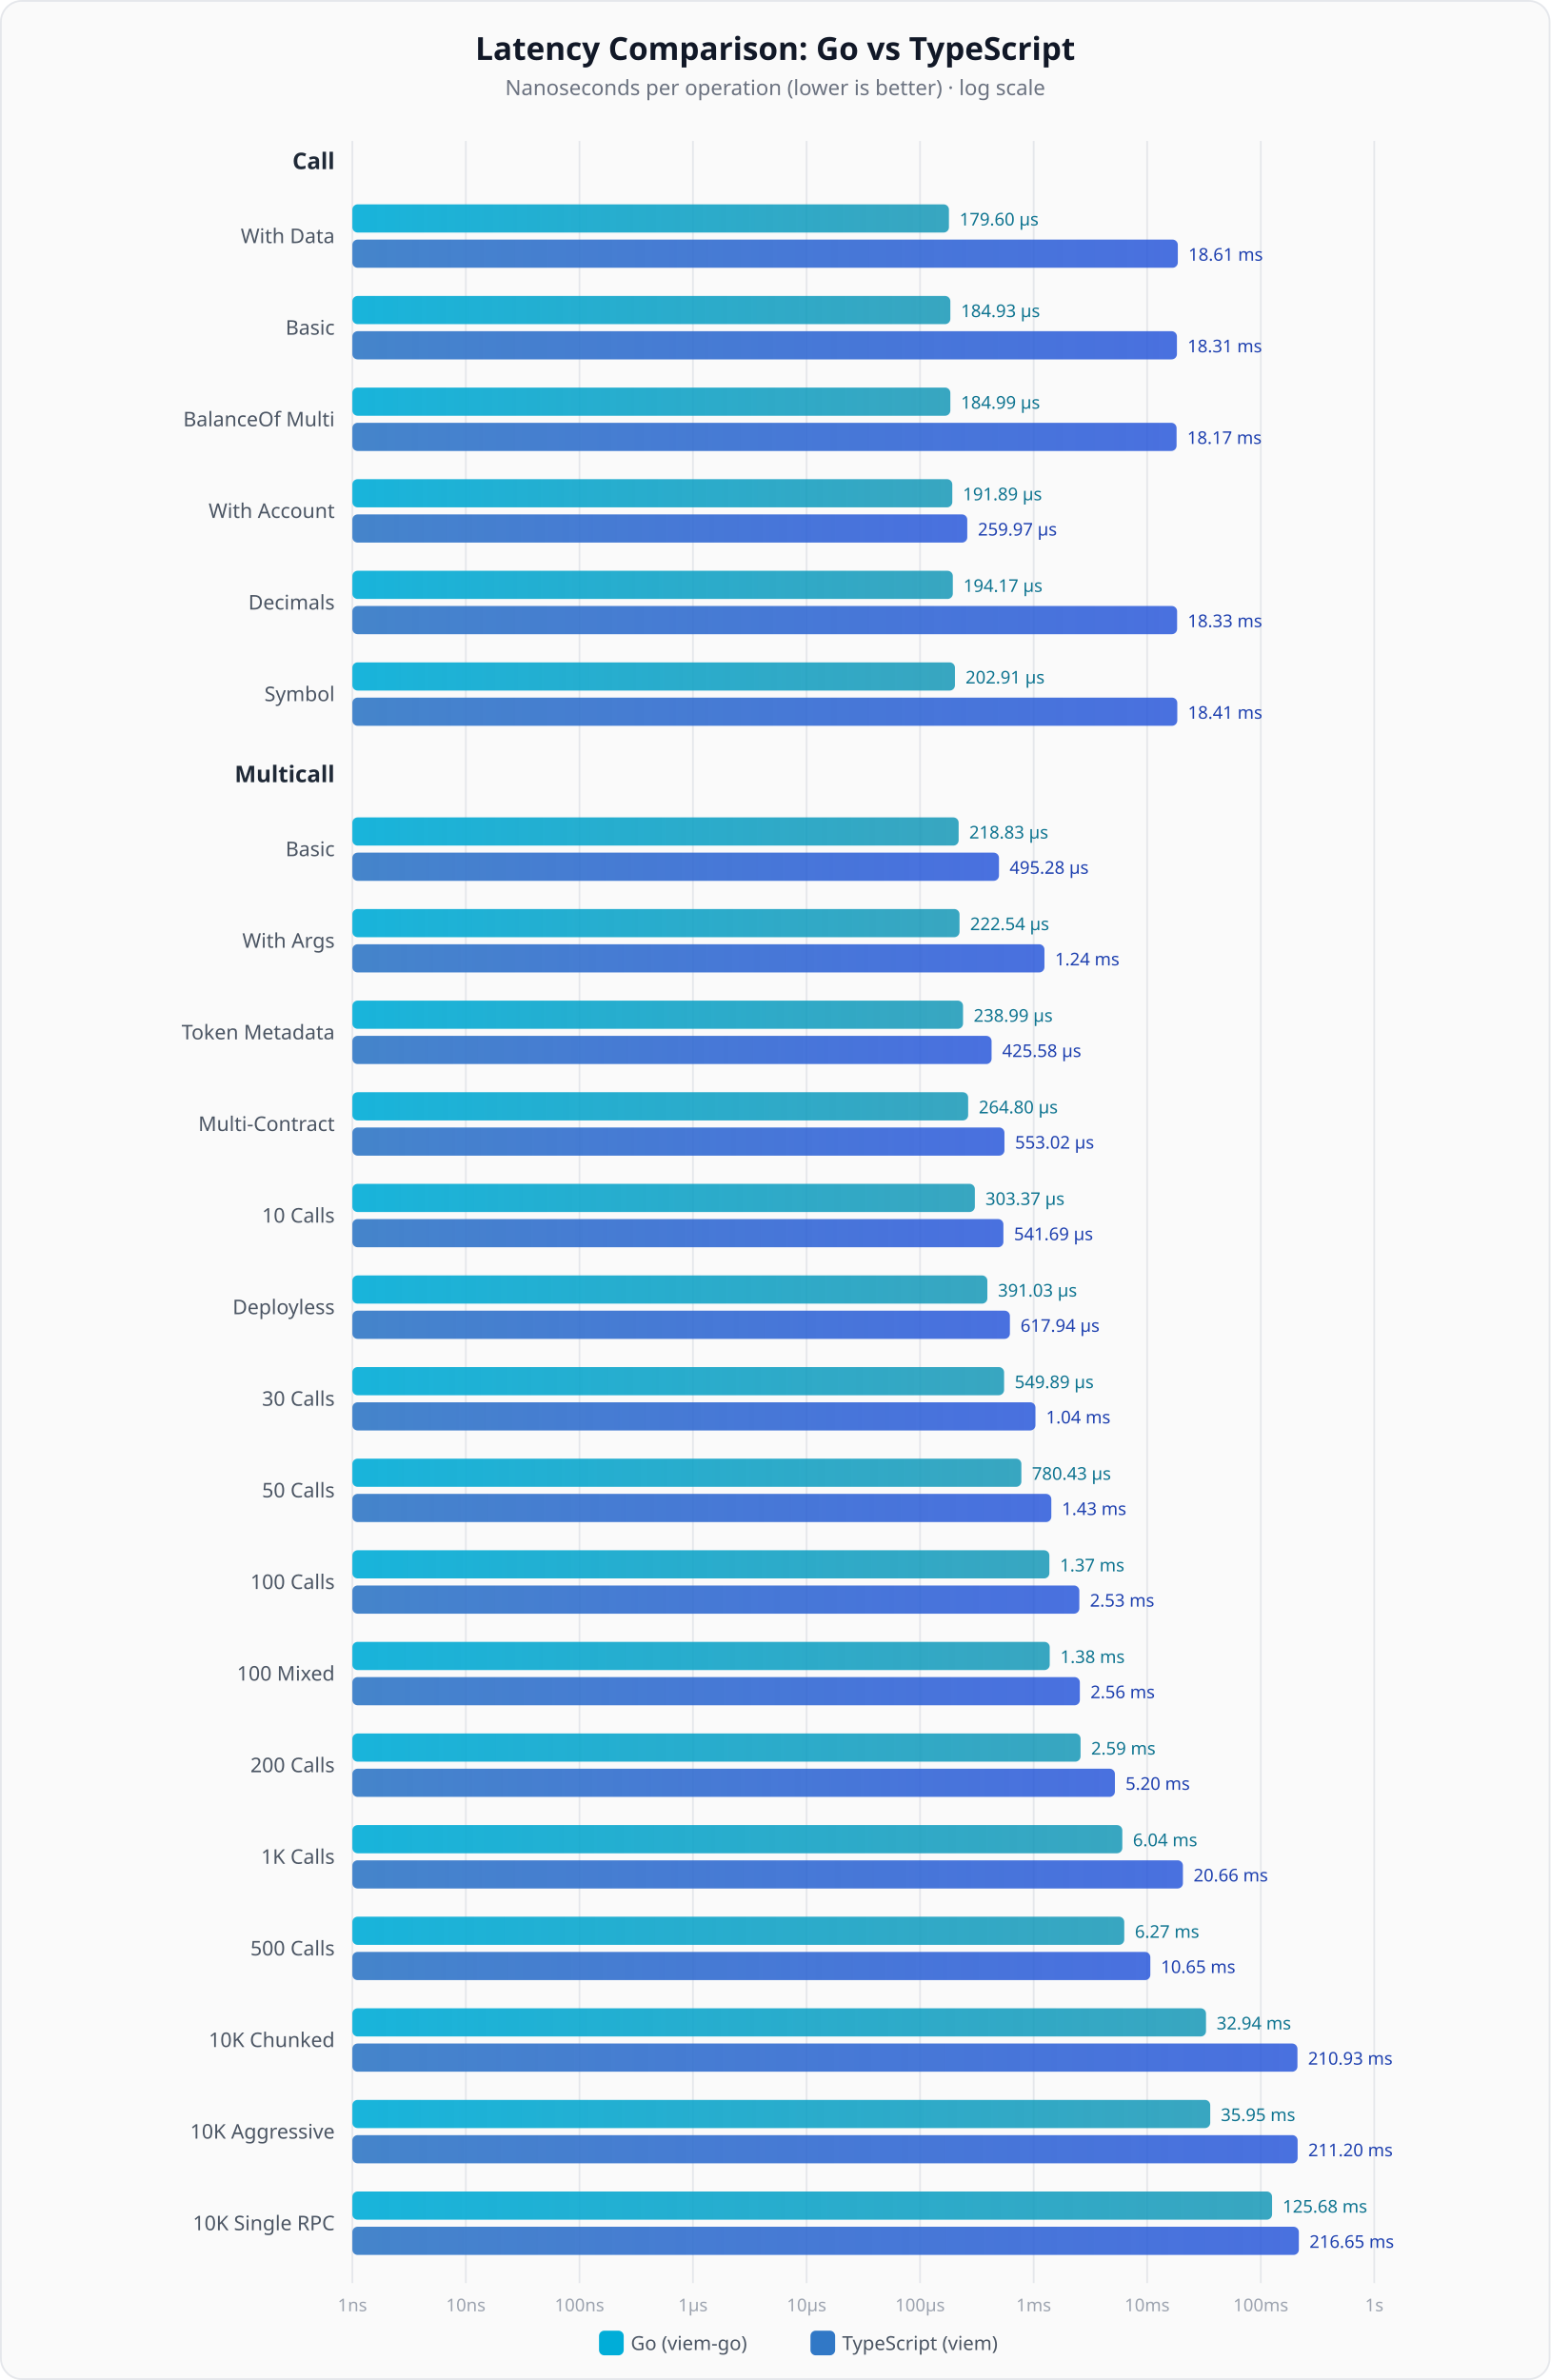
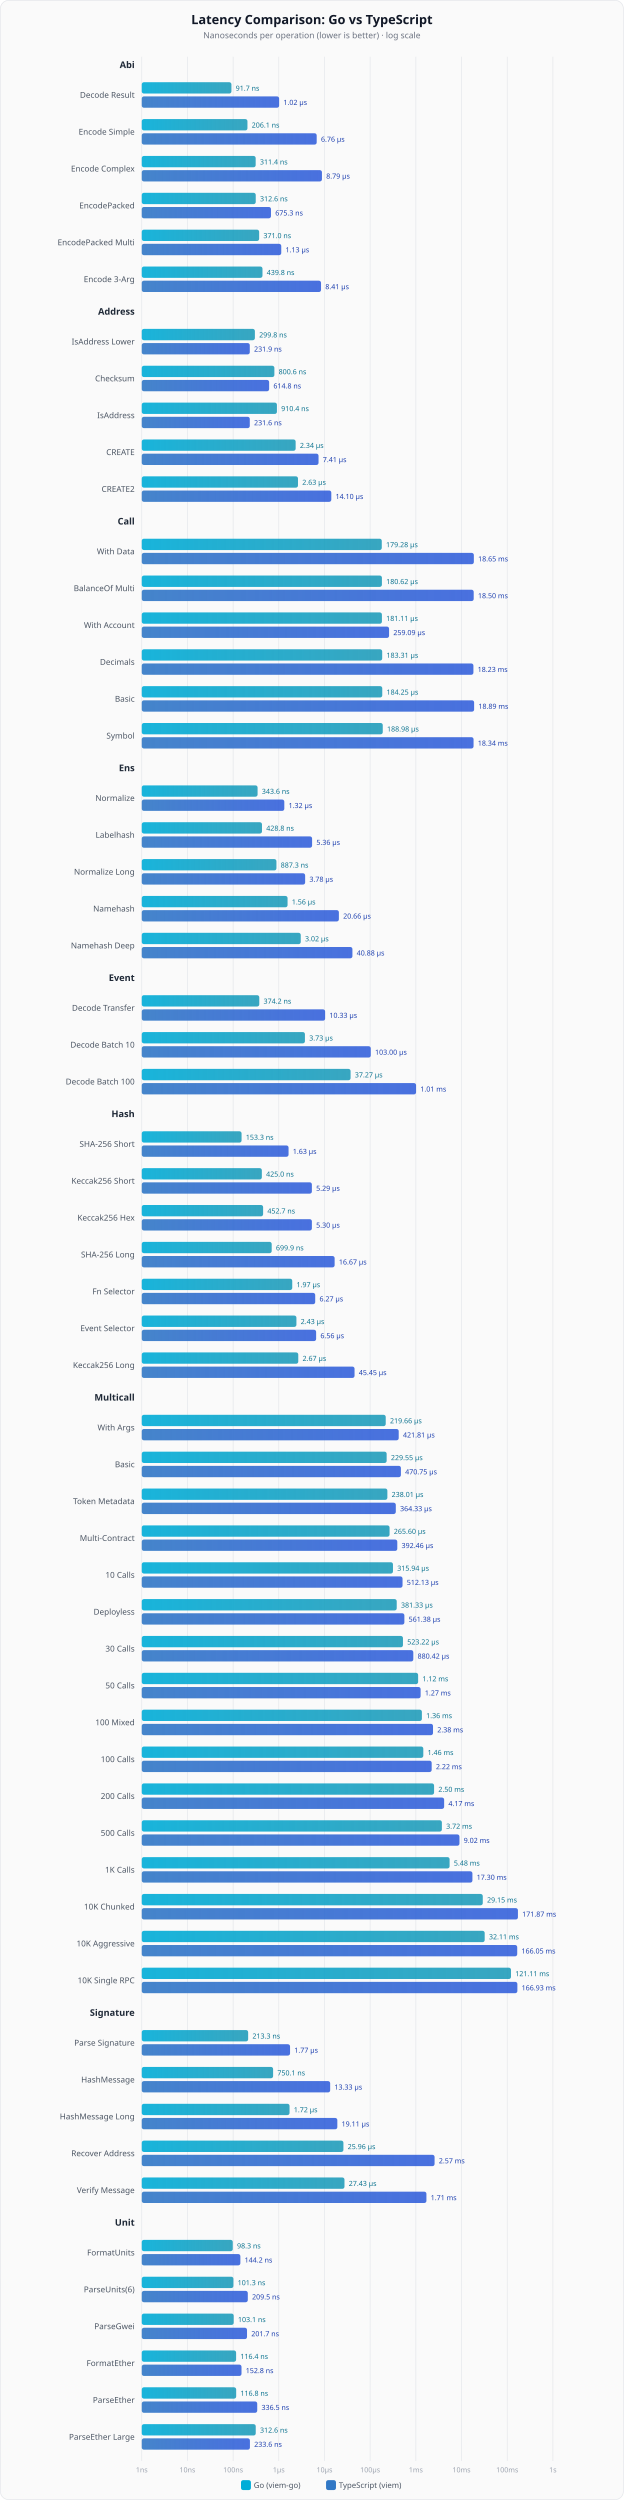
- <svg xmlns="http://www.w3.org/2000/svg" width="880" height="1351" viewBox="0 0 880 1351">
+ <svg xmlns="http://www.w3.org/2000/svg" width="880" height="3527" viewBox="0 0 880 3527">
  <defs>
    <linearGradient id="goGrad2" x1="0" y1="0" x2="1" y2="0">
      <stop offset="0%" stop-color="#00ADD8" stop-opacity="0.9" />
      <stop offset="100%" stop-color="#0891B2" stop-opacity="0.8" />
    </linearGradient>
    <linearGradient id="tsGrad2" x1="0" y1="0" x2="1" y2="0">
      <stop offset="0%" stop-color="#3178C6" stop-opacity="0.9" />
      <stop offset="100%" stop-color="#1D4ED8" stop-opacity="0.8" />
    </linearGradient>
  </defs>
-   <rect width="880" height="1351" fill="#FAFAFA" rx="12" />
-   <rect x=".5" y=".5" width="879" height="1350" fill="none" stroke="#E5E7EB" rx="12" />
+   <rect width="880" height="3527" fill="#FAFAFA" rx="12" />
+   <rect x=".5" y=".5" width="879" height="3526" fill="none" stroke="#E5E7EB" rx="12" />
  <text x="440" y="34" text-anchor="middle" font-family="system-ui,sans-serif" font-size="18" font-weight="700" fill="#111827">Latency Comparison: Go vs TypeScript</text>
  <text x="440" y="54" text-anchor="middle" font-family="system-ui,sans-serif" font-size="12" fill="#6B7280">Nanoseconds per operation (lower is better) · log scale</text>
  <g transform="translate(200,80)">
-     <line x1="0.0" y1="0" x2="0.0" y2="1216" stroke="#E5E7EB" />
-     <text x="0.0" y="1232" text-anchor="middle" font-family="system-ui,sans-serif" font-size="10" fill="#9CA3AF">1ns</text>
-     <line x1="64.4" y1="0" x2="64.4" y2="1216" stroke="#E5E7EB" />
-     <text x="64.4" y="1232" text-anchor="middle" font-family="system-ui,sans-serif" font-size="10" fill="#9CA3AF">10ns</text>
-     <line x1="128.9" y1="0" x2="128.9" y2="1216" stroke="#E5E7EB" />
-     <text x="128.9" y="1232" text-anchor="middle" font-family="system-ui,sans-serif" font-size="10" fill="#9CA3AF">100ns</text>
-     <line x1="193.3" y1="0" x2="193.3" y2="1216" stroke="#E5E7EB" />
-     <text x="193.3" y="1232" text-anchor="middle" font-family="system-ui,sans-serif" font-size="10" fill="#9CA3AF">1µs</text>
-     <line x1="257.8" y1="0" x2="257.8" y2="1216" stroke="#E5E7EB" />
-     <text x="257.8" y="1232" text-anchor="middle" font-family="system-ui,sans-serif" font-size="10" fill="#9CA3AF">10µs</text>
-     <line x1="322.2" y1="0" x2="322.2" y2="1216" stroke="#E5E7EB" />
-     <text x="322.2" y="1232" text-anchor="middle" font-family="system-ui,sans-serif" font-size="10" fill="#9CA3AF">100µs</text>
-     <line x1="386.7" y1="0" x2="386.7" y2="1216" stroke="#E5E7EB" />
-     <text x="386.7" y="1232" text-anchor="middle" font-family="system-ui,sans-serif" font-size="10" fill="#9CA3AF">1ms</text>
-     <line x1="451.1" y1="0" x2="451.1" y2="1216" stroke="#E5E7EB" />
-     <text x="451.1" y="1232" text-anchor="middle" font-family="system-ui,sans-serif" font-size="10" fill="#9CA3AF">10ms</text>
-     <line x1="515.6" y1="0" x2="515.6" y2="1216" stroke="#E5E7EB" />
-     <text x="515.6" y="1232" text-anchor="middle" font-family="system-ui,sans-serif" font-size="10" fill="#9CA3AF">100ms</text>
-     <line x1="580.0" y1="0" x2="580.0" y2="1216" stroke="#E5E7EB" />
-     <text x="580.0" y="1232" text-anchor="middle" font-family="system-ui,sans-serif" font-size="10" fill="#9CA3AF">1s</text>
-     <text x="-10" y="16" text-anchor="end" font-family="system-ui,sans-serif" font-size="13" font-weight="700" fill="#1F2937">Call</text>
-     <text x="-10" y="58" text-anchor="end" font-family="system-ui,sans-serif" font-size="11.5" fill="#4B5563">With Data</text>
-     <rect x="0" y="36" width="338.6" height="16" fill="url(#goGrad2)" rx="3" />
-     <text x="344.6" y="48" font-family="system-ui,sans-serif" font-size="10" fill="#0E7490">179.60 µs</text>
-     <rect x="0" y="56" width="468.5" height="16" fill="url(#tsGrad2)" rx="3" />
-     <text x="474.5" y="68" font-family="system-ui,sans-serif" font-size="10" fill="#1E40AF">18.61 ms</text>
-     <text x="-10" y="110" text-anchor="end" font-family="system-ui,sans-serif" font-size="11.5" fill="#4B5563">Basic</text>
-     <rect x="0" y="88" width="339.4" height="16" fill="url(#goGrad2)" rx="3" />
-     <text x="345.4" y="100" font-family="system-ui,sans-serif" font-size="10" fill="#0E7490">184.93 µs</text>
-     <rect x="0" y="108" width="468.0" height="16" fill="url(#tsGrad2)" rx="3" />
-     <text x="474.0" y="120" font-family="system-ui,sans-serif" font-size="10" fill="#1E40AF">18.31 ms</text>
-     <text x="-10" y="162" text-anchor="end" font-family="system-ui,sans-serif" font-size="11.5" fill="#4B5563">BalanceOf Multi</text>
-     <rect x="0" y="140" width="339.4" height="16" fill="url(#goGrad2)" rx="3" />
-     <text x="345.4" y="152" font-family="system-ui,sans-serif" font-size="10" fill="#0E7490">184.99 µs</text>
-     <rect x="0" y="160" width="467.8" height="16" fill="url(#tsGrad2)" rx="3" />
-     <text x="473.8" y="172" font-family="system-ui,sans-serif" font-size="10" fill="#1E40AF">18.17 ms</text>
-     <text x="-10" y="214" text-anchor="end" font-family="system-ui,sans-serif" font-size="11.5" fill="#4B5563">With Account</text>
-     <rect x="0" y="192" width="340.5" height="16" fill="url(#goGrad2)" rx="3" />
-     <text x="346.5" y="204" font-family="system-ui,sans-serif" font-size="10" fill="#0E7490">191.89 µs</text>
-     <rect x="0" y="212" width="349.0" height="16" fill="url(#tsGrad2)" rx="3" />
-     <text x="355.0" y="224" font-family="system-ui,sans-serif" font-size="10" fill="#1E40AF">259.97 µs</text>
-     <text x="-10" y="266" text-anchor="end" font-family="system-ui,sans-serif" font-size="11.5" fill="#4B5563">Decimals</text>
-     <rect x="0" y="244" width="340.8" height="16" fill="url(#goGrad2)" rx="3" />
-     <text x="346.8" y="256" font-family="system-ui,sans-serif" font-size="10" fill="#0E7490">194.17 µs</text>
-     <rect x="0" y="264" width="468.1" height="16" fill="url(#tsGrad2)" rx="3" />
-     <text x="474.1" y="276" font-family="system-ui,sans-serif" font-size="10" fill="#1E40AF">18.33 ms</text>
-     <text x="-10" y="318" text-anchor="end" font-family="system-ui,sans-serif" font-size="11.5" fill="#4B5563">Symbol</text>
-     <rect x="0" y="296" width="342.0" height="16" fill="url(#goGrad2)" rx="3" />
-     <text x="348.0" y="308" font-family="system-ui,sans-serif" font-size="10" fill="#0E7490">202.91 µs</text>
-     <rect x="0" y="316" width="468.2" height="16" fill="url(#tsGrad2)" rx="3" />
-     <text x="474.2" y="328" font-family="system-ui,sans-serif" font-size="10" fill="#1E40AF">18.41 ms</text>
-     <text x="-10" y="364" text-anchor="end" font-family="system-ui,sans-serif" font-size="13" font-weight="700" fill="#1F2937">Multicall</text>
-     <text x="-10" y="406" text-anchor="end" font-family="system-ui,sans-serif" font-size="11.5" fill="#4B5563">Basic</text>
-     <rect x="0" y="384" width="344.1" height="16" fill="url(#goGrad2)" rx="3" />
-     <text x="350.1" y="396" font-family="system-ui,sans-serif" font-size="10" fill="#0E7490">218.83 µs</text>
-     <rect x="0" y="404" width="367.0" height="16" fill="url(#tsGrad2)" rx="3" />
-     <text x="373.0" y="416" font-family="system-ui,sans-serif" font-size="10" fill="#1E40AF">495.28 µs</text>
-     <text x="-10" y="458" text-anchor="end" font-family="system-ui,sans-serif" font-size="11.5" fill="#4B5563">With Args</text>
-     <rect x="0" y="436" width="344.6" height="16" fill="url(#goGrad2)" rx="3" />
-     <text x="350.6" y="448" font-family="system-ui,sans-serif" font-size="10" fill="#0E7490">222.54 µs</text>
-     <rect x="0" y="456" width="392.8" height="16" fill="url(#tsGrad2)" rx="3" />
-     <text x="398.8" y="468" font-family="system-ui,sans-serif" font-size="10" fill="#1E40AF">1.24 ms</text>
-     <text x="-10" y="510" text-anchor="end" font-family="system-ui,sans-serif" font-size="11.5" fill="#4B5563">Token Metadata</text>
-     <rect x="0" y="488" width="346.6" height="16" fill="url(#goGrad2)" rx="3" />
-     <text x="352.6" y="500" font-family="system-ui,sans-serif" font-size="10" fill="#0E7490">238.99 µs</text>
-     <rect x="0" y="508" width="362.8" height="16" fill="url(#tsGrad2)" rx="3" />
-     <text x="368.8" y="520" font-family="system-ui,sans-serif" font-size="10" fill="#1E40AF">425.58 µs</text>
-     <text x="-10" y="562" text-anchor="end" font-family="system-ui,sans-serif" font-size="11.5" fill="#4B5563">Multi-Contract</text>
-     <rect x="0" y="540" width="349.5" height="16" fill="url(#goGrad2)" rx="3" />
-     <text x="355.5" y="552" font-family="system-ui,sans-serif" font-size="10" fill="#0E7490">264.80 µs</text>
-     <rect x="0" y="560" width="370.1" height="16" fill="url(#tsGrad2)" rx="3" />
-     <text x="376.1" y="572" font-family="system-ui,sans-serif" font-size="10" fill="#1E40AF">553.02 µs</text>
-     <text x="-10" y="614" text-anchor="end" font-family="system-ui,sans-serif" font-size="11.5" fill="#4B5563">10 Calls</text>
-     <rect x="0" y="592" width="353.3" height="16" fill="url(#goGrad2)" rx="3" />
-     <text x="359.3" y="604" font-family="system-ui,sans-serif" font-size="10" fill="#0E7490">303.37 µs</text>
-     <rect x="0" y="612" width="369.5" height="16" fill="url(#tsGrad2)" rx="3" />
-     <text x="375.5" y="624" font-family="system-ui,sans-serif" font-size="10" fill="#1E40AF">541.69 µs</text>
-     <text x="-10" y="666" text-anchor="end" font-family="system-ui,sans-serif" font-size="11.5" fill="#4B5563">Deployless</text>
-     <rect x="0" y="644" width="360.4" height="16" fill="url(#goGrad2)" rx="3" />
-     <text x="366.4" y="656" font-family="system-ui,sans-serif" font-size="10" fill="#0E7490">391.03 µs</text>
-     <rect x="0" y="664" width="373.2" height="16" fill="url(#tsGrad2)" rx="3" />
-     <text x="379.2" y="676" font-family="system-ui,sans-serif" font-size="10" fill="#1E40AF">617.94 µs</text>
-     <text x="-10" y="718" text-anchor="end" font-family="system-ui,sans-serif" font-size="11.5" fill="#4B5563">30 Calls</text>
-     <rect x="0" y="696" width="369.9" height="16" fill="url(#goGrad2)" rx="3" />
-     <text x="375.9" y="708" font-family="system-ui,sans-serif" font-size="10" fill="#0E7490">549.89 µs</text>
-     <rect x="0" y="716" width="387.7" height="16" fill="url(#tsGrad2)" rx="3" />
-     <text x="393.7" y="728" font-family="system-ui,sans-serif" font-size="10" fill="#1E40AF">1.04 ms</text>
-     <text x="-10" y="770" text-anchor="end" font-family="system-ui,sans-serif" font-size="11.5" fill="#4B5563">50 Calls</text>
-     <rect x="0" y="748" width="379.7" height="16" fill="url(#goGrad2)" rx="3" />
-     <text x="385.7" y="760" font-family="system-ui,sans-serif" font-size="10" fill="#0E7490">780.43 µs</text>
-     <rect x="0" y="768" width="396.7" height="16" fill="url(#tsGrad2)" rx="3" />
-     <text x="402.7" y="780" font-family="system-ui,sans-serif" font-size="10" fill="#1E40AF">1.43 ms</text>
-     <text x="-10" y="822" text-anchor="end" font-family="system-ui,sans-serif" font-size="11.5" fill="#4B5563">100 Calls</text>
-     <rect x="0" y="800" width="395.6" height="16" fill="url(#goGrad2)" rx="3" />
-     <text x="401.6" y="812" font-family="system-ui,sans-serif" font-size="10" fill="#0E7490">1.37 ms</text>
-     <rect x="0" y="820" width="412.6" height="16" fill="url(#tsGrad2)" rx="3" />
-     <text x="418.6" y="832" font-family="system-ui,sans-serif" font-size="10" fill="#1E40AF">2.53 ms</text>
-     <text x="-10" y="874" text-anchor="end" font-family="system-ui,sans-serif" font-size="11.5" fill="#4B5563">100 Mixed</text>
-     <rect x="0" y="852" width="395.8" height="16" fill="url(#goGrad2)" rx="3" />
-     <text x="401.8" y="864" font-family="system-ui,sans-serif" font-size="10" fill="#0E7490">1.38 ms</text>
-     <rect x="0" y="872" width="412.9" height="16" fill="url(#tsGrad2)" rx="3" />
-     <text x="418.9" y="884" font-family="system-ui,sans-serif" font-size="10" fill="#1E40AF">2.56 ms</text>
-     <text x="-10" y="926" text-anchor="end" font-family="system-ui,sans-serif" font-size="11.5" fill="#4B5563">200 Calls</text>
-     <rect x="0" y="904" width="413.3" height="16" fill="url(#goGrad2)" rx="3" />
-     <text x="419.3" y="916" font-family="system-ui,sans-serif" font-size="10" fill="#0E7490">2.59 ms</text>
-     <rect x="0" y="924" width="432.8" height="16" fill="url(#tsGrad2)" rx="3" />
-     <text x="438.8" y="936" font-family="system-ui,sans-serif" font-size="10" fill="#1E40AF">5.20 ms</text>
-     <text x="-10" y="978" text-anchor="end" font-family="system-ui,sans-serif" font-size="11.5" fill="#4B5563">1K Calls</text>
-     <rect x="0" y="956" width="437.0" height="16" fill="url(#goGrad2)" rx="3" />
-     <text x="443.0" y="968" font-family="system-ui,sans-serif" font-size="10" fill="#0E7490">6.04 ms</text>
-     <rect x="0" y="976" width="471.4" height="16" fill="url(#tsGrad2)" rx="3" />
-     <text x="477.4" y="988" font-family="system-ui,sans-serif" font-size="10" fill="#1E40AF">20.66 ms</text>
-     <text x="-10" y="1030" text-anchor="end" font-family="system-ui,sans-serif" font-size="11.5" fill="#4B5563">500 Calls</text>
-     <rect x="0" y="1008" width="438.1" height="16" fill="url(#goGrad2)" rx="3" />
-     <text x="444.1" y="1020" font-family="system-ui,sans-serif" font-size="10" fill="#0E7490">6.27 ms</text>
-     <rect x="0" y="1028" width="452.9" height="16" fill="url(#tsGrad2)" rx="3" />
-     <text x="458.9" y="1040" font-family="system-ui,sans-serif" font-size="10" fill="#1E40AF">10.65 ms</text>
-     <text x="-10" y="1082" text-anchor="end" font-family="system-ui,sans-serif" font-size="11.5" fill="#4B5563">10K Chunked</text>
-     <rect x="0" y="1060" width="484.5" height="16" fill="url(#goGrad2)" rx="3" />
-     <text x="490.5" y="1072" font-family="system-ui,sans-serif" font-size="10" fill="#0E7490">32.94 ms</text>
-     <rect x="0" y="1080" width="536.4" height="16" fill="url(#tsGrad2)" rx="3" />
-     <text x="542.4" y="1092" font-family="system-ui,sans-serif" font-size="10" fill="#1E40AF">210.93 ms</text>
-     <text x="-10" y="1134" text-anchor="end" font-family="system-ui,sans-serif" font-size="11.5" fill="#4B5563">10K Aggressive</text>
-     <rect x="0" y="1112" width="486.9" height="16" fill="url(#goGrad2)" rx="3" />
-     <text x="492.9" y="1124" font-family="system-ui,sans-serif" font-size="10" fill="#0E7490">35.95 ms</text>
-     <rect x="0" y="1132" width="536.5" height="16" fill="url(#tsGrad2)" rx="3" />
-     <text x="542.5" y="1144" font-family="system-ui,sans-serif" font-size="10" fill="#1E40AF">211.20 ms</text>
-     <text x="-10" y="1186" text-anchor="end" font-family="system-ui,sans-serif" font-size="11.5" fill="#4B5563">10K Single RPC</text>
-     <rect x="0" y="1164" width="522.0" height="16" fill="url(#goGrad2)" rx="3" />
-     <text x="528.0" y="1176" font-family="system-ui,sans-serif" font-size="10" fill="#0E7490">125.68 ms</text>
-     <rect x="0" y="1184" width="537.2" height="16" fill="url(#tsGrad2)" rx="3" />
-     <text x="543.2" y="1196" font-family="system-ui,sans-serif" font-size="10" fill="#1E40AF">216.65 ms</text>
+     <line x1="0.0" y1="0" x2="0.0" y2="3392" stroke="#E5E7EB" />
+     <text x="0.0" y="3408" text-anchor="middle" font-family="system-ui,sans-serif" font-size="10" fill="#9CA3AF">1ns</text>
+     <line x1="64.4" y1="0" x2="64.4" y2="3392" stroke="#E5E7EB" />
+     <text x="64.4" y="3408" text-anchor="middle" font-family="system-ui,sans-serif" font-size="10" fill="#9CA3AF">10ns</text>
+     <line x1="128.9" y1="0" x2="128.9" y2="3392" stroke="#E5E7EB" />
+     <text x="128.9" y="3408" text-anchor="middle" font-family="system-ui,sans-serif" font-size="10" fill="#9CA3AF">100ns</text>
+     <line x1="193.3" y1="0" x2="193.3" y2="3392" stroke="#E5E7EB" />
+     <text x="193.3" y="3408" text-anchor="middle" font-family="system-ui,sans-serif" font-size="10" fill="#9CA3AF">1µs</text>
+     <line x1="257.8" y1="0" x2="257.8" y2="3392" stroke="#E5E7EB" />
+     <text x="257.8" y="3408" text-anchor="middle" font-family="system-ui,sans-serif" font-size="10" fill="#9CA3AF">10µs</text>
+     <line x1="322.2" y1="0" x2="322.2" y2="3392" stroke="#E5E7EB" />
+     <text x="322.2" y="3408" text-anchor="middle" font-family="system-ui,sans-serif" font-size="10" fill="#9CA3AF">100µs</text>
+     <line x1="386.7" y1="0" x2="386.7" y2="3392" stroke="#E5E7EB" />
+     <text x="386.7" y="3408" text-anchor="middle" font-family="system-ui,sans-serif" font-size="10" fill="#9CA3AF">1ms</text>
+     <line x1="451.1" y1="0" x2="451.1" y2="3392" stroke="#E5E7EB" />
+     <text x="451.1" y="3408" text-anchor="middle" font-family="system-ui,sans-serif" font-size="10" fill="#9CA3AF">10ms</text>
+     <line x1="515.6" y1="0" x2="515.6" y2="3392" stroke="#E5E7EB" />
+     <text x="515.6" y="3408" text-anchor="middle" font-family="system-ui,sans-serif" font-size="10" fill="#9CA3AF">100ms</text>
+     <line x1="580.0" y1="0" x2="580.0" y2="3392" stroke="#E5E7EB" />
+     <text x="580.0" y="3408" text-anchor="middle" font-family="system-ui,sans-serif" font-size="10" fill="#9CA3AF">1s</text>
+     <text x="-10" y="16" text-anchor="end" font-family="system-ui,sans-serif" font-size="13" font-weight="700" fill="#1F2937">Abi</text>
+     <text x="-10" y="58" text-anchor="end" font-family="system-ui,sans-serif" font-size="11.5" fill="#4B5563">Decode Result</text>
+     <rect x="0" y="36" width="126.5" height="16" fill="url(#goGrad2)" rx="3" />
+     <text x="132.5" y="48" font-family="system-ui,sans-serif" font-size="10" fill="#0E7490">91.7 ns</text>
+     <rect x="0" y="56" width="193.8" height="16" fill="url(#tsGrad2)" rx="3" />
+     <text x="199.8" y="68" font-family="system-ui,sans-serif" font-size="10" fill="#1E40AF">1.02 µs</text>
+     <text x="-10" y="110" text-anchor="end" font-family="system-ui,sans-serif" font-size="11.5" fill="#4B5563">Encode Simple</text>
+     <rect x="0" y="88" width="149.1" height="16" fill="url(#goGrad2)" rx="3" />
+     <text x="155.1" y="100" font-family="system-ui,sans-serif" font-size="10" fill="#0E7490">206.1 ns</text>
+     <rect x="0" y="108" width="246.8" height="16" fill="url(#tsGrad2)" rx="3" />
+     <text x="252.8" y="120" font-family="system-ui,sans-serif" font-size="10" fill="#1E40AF">6.76 µs</text>
+     <text x="-10" y="162" text-anchor="end" font-family="system-ui,sans-serif" font-size="11.5" fill="#4B5563">Encode Complex</text>
+     <rect x="0" y="140" width="160.7" height="16" fill="url(#goGrad2)" rx="3" />
+     <text x="166.7" y="152" font-family="system-ui,sans-serif" font-size="10" fill="#0E7490">311.4 ns</text>
+     <rect x="0" y="160" width="254.2" height="16" fill="url(#tsGrad2)" rx="3" />
+     <text x="260.2" y="172" font-family="system-ui,sans-serif" font-size="10" fill="#1E40AF">8.79 µs</text>
+     <text x="-10" y="214" text-anchor="end" font-family="system-ui,sans-serif" font-size="11.5" fill="#4B5563">EncodePacked</text>
+     <rect x="0" y="192" width="160.8" height="16" fill="url(#goGrad2)" rx="3" />
+     <text x="166.8" y="204" font-family="system-ui,sans-serif" font-size="10" fill="#0E7490">312.6 ns</text>
+     <rect x="0" y="212" width="182.3" height="16" fill="url(#tsGrad2)" rx="3" />
+     <text x="188.3" y="224" font-family="system-ui,sans-serif" font-size="10" fill="#1E40AF">675.3 ns</text>
+     <text x="-10" y="266" text-anchor="end" font-family="system-ui,sans-serif" font-size="11.5" fill="#4B5563">EncodePacked Multi</text>
+     <rect x="0" y="244" width="165.6" height="16" fill="url(#goGrad2)" rx="3" />
+     <text x="171.6" y="256" font-family="system-ui,sans-serif" font-size="10" fill="#0E7490">371.0 ns</text>
+     <rect x="0" y="264" width="196.8" height="16" fill="url(#tsGrad2)" rx="3" />
+     <text x="202.8" y="276" font-family="system-ui,sans-serif" font-size="10" fill="#1E40AF">1.13 µs</text>
+     <text x="-10" y="318" text-anchor="end" font-family="system-ui,sans-serif" font-size="11.5" fill="#4B5563">Encode 3-Arg</text>
+     <rect x="0" y="296" width="170.3" height="16" fill="url(#goGrad2)" rx="3" />
+     <text x="176.3" y="308" font-family="system-ui,sans-serif" font-size="10" fill="#0E7490">439.8 ns</text>
+     <rect x="0" y="316" width="252.9" height="16" fill="url(#tsGrad2)" rx="3" />
+     <text x="258.9" y="328" font-family="system-ui,sans-serif" font-size="10" fill="#1E40AF">8.41 µs</text>
+     <text x="-10" y="364" text-anchor="end" font-family="system-ui,sans-serif" font-size="13" font-weight="700" fill="#1F2937">Address</text>
+     <text x="-10" y="406" text-anchor="end" font-family="system-ui,sans-serif" font-size="11.5" fill="#4B5563">IsAddress Lower</text>
+     <rect x="0" y="384" width="159.6" height="16" fill="url(#goGrad2)" rx="3" />
+     <text x="165.6" y="396" font-family="system-ui,sans-serif" font-size="10" fill="#0E7490">299.8 ns</text>
+     <rect x="0" y="404" width="152.4" height="16" fill="url(#tsGrad2)" rx="3" />
+     <text x="158.4" y="416" font-family="system-ui,sans-serif" font-size="10" fill="#1E40AF">231.9 ns</text>
+     <text x="-10" y="458" text-anchor="end" font-family="system-ui,sans-serif" font-size="11.5" fill="#4B5563">Checksum</text>
+     <rect x="0" y="436" width="187.1" height="16" fill="url(#goGrad2)" rx="3" />
+     <text x="193.1" y="448" font-family="system-ui,sans-serif" font-size="10" fill="#0E7490">800.6 ns</text>
+     <rect x="0" y="456" width="179.7" height="16" fill="url(#tsGrad2)" rx="3" />
+     <text x="185.7" y="468" font-family="system-ui,sans-serif" font-size="10" fill="#1E40AF">614.8 ns</text>
+     <text x="-10" y="510" text-anchor="end" font-family="system-ui,sans-serif" font-size="11.5" fill="#4B5563">IsAddress</text>
+     <rect x="0" y="488" width="190.7" height="16" fill="url(#goGrad2)" rx="3" />
+     <text x="196.7" y="500" font-family="system-ui,sans-serif" font-size="10" fill="#0E7490">910.4 ns</text>
+     <rect x="0" y="508" width="152.4" height="16" fill="url(#tsGrad2)" rx="3" />
+     <text x="158.4" y="520" font-family="system-ui,sans-serif" font-size="10" fill="#1E40AF">231.6 ns</text>
+     <text x="-10" y="562" text-anchor="end" font-family="system-ui,sans-serif" font-size="11.5" fill="#4B5563">CREATE</text>
+     <rect x="0" y="540" width="217.1" height="16" fill="url(#goGrad2)" rx="3" />
+     <text x="223.1" y="552" font-family="system-ui,sans-serif" font-size="10" fill="#0E7490">2.34 µs</text>
+     <rect x="0" y="560" width="249.4" height="16" fill="url(#tsGrad2)" rx="3" />
+     <text x="255.4" y="572" font-family="system-ui,sans-serif" font-size="10" fill="#1E40AF">7.41 µs</text>
+     <text x="-10" y="614" text-anchor="end" font-family="system-ui,sans-serif" font-size="11.5" fill="#4B5563">CREATE2</text>
+     <rect x="0" y="592" width="220.4" height="16" fill="url(#goGrad2)" rx="3" />
+     <text x="226.4" y="604" font-family="system-ui,sans-serif" font-size="10" fill="#0E7490">2.63 µs</text>
+     <rect x="0" y="612" width="267.4" height="16" fill="url(#tsGrad2)" rx="3" />
+     <text x="273.4" y="624" font-family="system-ui,sans-serif" font-size="10" fill="#1E40AF">14.10 µs</text>
+     <text x="-10" y="660" text-anchor="end" font-family="system-ui,sans-serif" font-size="13" font-weight="700" fill="#1F2937">Call</text>
+     <text x="-10" y="702" text-anchor="end" font-family="system-ui,sans-serif" font-size="11.5" fill="#4B5563">With Data</text>
+     <rect x="0" y="680" width="338.6" height="16" fill="url(#goGrad2)" rx="3" />
+     <text x="344.6" y="692" font-family="system-ui,sans-serif" font-size="10" fill="#0E7490">179.28 µs</text>
+     <rect x="0" y="700" width="468.5" height="16" fill="url(#tsGrad2)" rx="3" />
+     <text x="474.5" y="712" font-family="system-ui,sans-serif" font-size="10" fill="#1E40AF">18.65 ms</text>
+     <text x="-10" y="754" text-anchor="end" font-family="system-ui,sans-serif" font-size="11.5" fill="#4B5563">BalanceOf Multi</text>
+     <rect x="0" y="732" width="338.8" height="16" fill="url(#goGrad2)" rx="3" />
+     <text x="344.8" y="744" font-family="system-ui,sans-serif" font-size="10" fill="#0E7490">180.62 µs</text>
+     <rect x="0" y="752" width="468.3" height="16" fill="url(#tsGrad2)" rx="3" />
+     <text x="474.3" y="764" font-family="system-ui,sans-serif" font-size="10" fill="#1E40AF">18.50 ms</text>
+     <text x="-10" y="806" text-anchor="end" font-family="system-ui,sans-serif" font-size="11.5" fill="#4B5563">With Account</text>
+     <rect x="0" y="784" width="338.8" height="16" fill="url(#goGrad2)" rx="3" />
+     <text x="344.8" y="796" font-family="system-ui,sans-serif" font-size="10" fill="#0E7490">181.11 µs</text>
+     <rect x="0" y="804" width="348.9" height="16" fill="url(#tsGrad2)" rx="3" />
+     <text x="354.9" y="816" font-family="system-ui,sans-serif" font-size="10" fill="#1E40AF">259.09 µs</text>
+     <text x="-10" y="858" text-anchor="end" font-family="system-ui,sans-serif" font-size="11.5" fill="#4B5563">Decimals</text>
+     <rect x="0" y="836" width="339.2" height="16" fill="url(#goGrad2)" rx="3" />
+     <text x="345.2" y="848" font-family="system-ui,sans-serif" font-size="10" fill="#0E7490">183.31 µs</text>
+     <rect x="0" y="856" width="467.9" height="16" fill="url(#tsGrad2)" rx="3" />
+     <text x="473.9" y="868" font-family="system-ui,sans-serif" font-size="10" fill="#1E40AF">18.23 ms</text>
+     <text x="-10" y="910" text-anchor="end" font-family="system-ui,sans-serif" font-size="11.5" fill="#4B5563">Basic</text>
+     <rect x="0" y="888" width="339.3" height="16" fill="url(#goGrad2)" rx="3" />
+     <text x="345.3" y="900" font-family="system-ui,sans-serif" font-size="10" fill="#0E7490">184.25 µs</text>
+     <rect x="0" y="908" width="468.9" height="16" fill="url(#tsGrad2)" rx="3" />
+     <text x="474.9" y="920" font-family="system-ui,sans-serif" font-size="10" fill="#1E40AF">18.89 ms</text>
+     <text x="-10" y="962" text-anchor="end" font-family="system-ui,sans-serif" font-size="11.5" fill="#4B5563">Symbol</text>
+     <rect x="0" y="940" width="340.0" height="16" fill="url(#goGrad2)" rx="3" />
+     <text x="346.0" y="952" font-family="system-ui,sans-serif" font-size="10" fill="#0E7490">188.98 µs</text>
+     <rect x="0" y="960" width="468.1" height="16" fill="url(#tsGrad2)" rx="3" />
+     <text x="474.1" y="972" font-family="system-ui,sans-serif" font-size="10" fill="#1E40AF">18.34 ms</text>
+     <text x="-10" y="1008" text-anchor="end" font-family="system-ui,sans-serif" font-size="13" font-weight="700" fill="#1F2937">Ens</text>
+     <text x="-10" y="1050" text-anchor="end" font-family="system-ui,sans-serif" font-size="11.5" fill="#4B5563">Normalize</text>
+     <rect x="0" y="1028" width="163.4" height="16" fill="url(#goGrad2)" rx="3" />
+     <text x="169.4" y="1040" font-family="system-ui,sans-serif" font-size="10" fill="#0E7490">343.6 ns</text>
+     <rect x="0" y="1048" width="201.1" height="16" fill="url(#tsGrad2)" rx="3" />
+     <text x="207.1" y="1060" font-family="system-ui,sans-serif" font-size="10" fill="#1E40AF">1.32 µs</text>
+     <text x="-10" y="1102" text-anchor="end" font-family="system-ui,sans-serif" font-size="11.5" fill="#4B5563">Labelhash</text>
+     <rect x="0" y="1080" width="169.6" height="16" fill="url(#goGrad2)" rx="3" />
+     <text x="175.6" y="1092" font-family="system-ui,sans-serif" font-size="10" fill="#0E7490">428.8 ns</text>
+     <rect x="0" y="1100" width="240.3" height="16" fill="url(#tsGrad2)" rx="3" />
+     <text x="246.3" y="1112" font-family="system-ui,sans-serif" font-size="10" fill="#1E40AF">5.36 µs</text>
+     <text x="-10" y="1154" text-anchor="end" font-family="system-ui,sans-serif" font-size="11.5" fill="#4B5563">Normalize Long</text>
+     <rect x="0" y="1132" width="190.0" height="16" fill="url(#goGrad2)" rx="3" />
+     <text x="196.0" y="1144" font-family="system-ui,sans-serif" font-size="10" fill="#0E7490">887.3 ns</text>
+     <rect x="0" y="1152" width="230.5" height="16" fill="url(#tsGrad2)" rx="3" />
+     <text x="236.5" y="1164" font-family="system-ui,sans-serif" font-size="10" fill="#1E40AF">3.78 µs</text>
+     <text x="-10" y="1206" text-anchor="end" font-family="system-ui,sans-serif" font-size="11.5" fill="#4B5563">Namehash</text>
+     <rect x="0" y="1184" width="205.7" height="16" fill="url(#goGrad2)" rx="3" />
+     <text x="211.7" y="1196" font-family="system-ui,sans-serif" font-size="10" fill="#0E7490">1.56 µs</text>
+     <rect x="0" y="1204" width="278.1" height="16" fill="url(#tsGrad2)" rx="3" />
+     <text x="284.1" y="1216" font-family="system-ui,sans-serif" font-size="10" fill="#1E40AF">20.66 µs</text>
+     <text x="-10" y="1258" text-anchor="end" font-family="system-ui,sans-serif" font-size="11.5" fill="#4B5563">Namehash Deep</text>
+     <rect x="0" y="1236" width="224.3" height="16" fill="url(#goGrad2)" rx="3" />
+     <text x="230.3" y="1248" font-family="system-ui,sans-serif" font-size="10" fill="#0E7490">3.02 µs</text>
+     <rect x="0" y="1256" width="297.2" height="16" fill="url(#tsGrad2)" rx="3" />
+     <text x="303.2" y="1268" font-family="system-ui,sans-serif" font-size="10" fill="#1E40AF">40.88 µs</text>
+     <text x="-10" y="1304" text-anchor="end" font-family="system-ui,sans-serif" font-size="13" font-weight="700" fill="#1F2937">Event</text>
+     <text x="-10" y="1346" text-anchor="end" font-family="system-ui,sans-serif" font-size="11.5" fill="#4B5563">Decode Transfer</text>
+     <rect x="0" y="1324" width="165.8" height="16" fill="url(#goGrad2)" rx="3" />
+     <text x="171.8" y="1336" font-family="system-ui,sans-serif" font-size="10" fill="#0E7490">374.2 ns</text>
+     <rect x="0" y="1344" width="258.7" height="16" fill="url(#tsGrad2)" rx="3" />
+     <text x="264.7" y="1356" font-family="system-ui,sans-serif" font-size="10" fill="#1E40AF">10.33 µs</text>
+     <text x="-10" y="1398" text-anchor="end" font-family="system-ui,sans-serif" font-size="11.5" fill="#4B5563">Decode Batch 10</text>
+     <rect x="0" y="1376" width="230.2" height="16" fill="url(#goGrad2)" rx="3" />
+     <text x="236.2" y="1388" font-family="system-ui,sans-serif" font-size="10" fill="#0E7490">3.73 µs</text>
+     <rect x="0" y="1396" width="323.1" height="16" fill="url(#tsGrad2)" rx="3" />
+     <text x="329.1" y="1408" font-family="system-ui,sans-serif" font-size="10" fill="#1E40AF">103.00 µs</text>
+     <text x="-10" y="1450" text-anchor="end" font-family="system-ui,sans-serif" font-size="11.5" fill="#4B5563">Decode Batch 100</text>
+     <rect x="0" y="1428" width="294.6" height="16" fill="url(#goGrad2)" rx="3" />
+     <text x="300.6" y="1440" font-family="system-ui,sans-serif" font-size="10" fill="#0E7490">37.27 µs</text>
+     <rect x="0" y="1448" width="387.0" height="16" fill="url(#tsGrad2)" rx="3" />
+     <text x="393.0" y="1460" font-family="system-ui,sans-serif" font-size="10" fill="#1E40AF">1.01 ms</text>
+     <text x="-10" y="1496" text-anchor="end" font-family="system-ui,sans-serif" font-size="13" font-weight="700" fill="#1F2937">Hash</text>
+     <text x="-10" y="1538" text-anchor="end" font-family="system-ui,sans-serif" font-size="11.5" fill="#4B5563">SHA-256 Short</text>
+     <rect x="0" y="1516" width="140.8" height="16" fill="url(#goGrad2)" rx="3" />
+     <text x="146.8" y="1528" font-family="system-ui,sans-serif" font-size="10" fill="#0E7490">153.3 ns</text>
+     <rect x="0" y="1536" width="207.1" height="16" fill="url(#tsGrad2)" rx="3" />
+     <text x="213.1" y="1548" font-family="system-ui,sans-serif" font-size="10" fill="#1E40AF">1.63 µs</text>
+     <text x="-10" y="1590" text-anchor="end" font-family="system-ui,sans-serif" font-size="11.5" fill="#4B5563">Keccak256 Short</text>
+     <rect x="0" y="1568" width="169.4" height="16" fill="url(#goGrad2)" rx="3" />
+     <text x="175.4" y="1580" font-family="system-ui,sans-serif" font-size="10" fill="#0E7490">425.0 ns</text>
+     <rect x="0" y="1588" width="240.0" height="16" fill="url(#tsGrad2)" rx="3" />
+     <text x="246.0" y="1600" font-family="system-ui,sans-serif" font-size="10" fill="#1E40AF">5.29 µs</text>
+     <text x="-10" y="1642" text-anchor="end" font-family="system-ui,sans-serif" font-size="11.5" fill="#4B5563">Keccak256 Hex</text>
+     <rect x="0" y="1620" width="171.2" height="16" fill="url(#goGrad2)" rx="3" />
+     <text x="177.2" y="1632" font-family="system-ui,sans-serif" font-size="10" fill="#0E7490">452.7 ns</text>
+     <rect x="0" y="1640" width="240.0" height="16" fill="url(#tsGrad2)" rx="3" />
+     <text x="246.0" y="1652" font-family="system-ui,sans-serif" font-size="10" fill="#1E40AF">5.30 µs</text>
+     <text x="-10" y="1694" text-anchor="end" font-family="system-ui,sans-serif" font-size="11.5" fill="#4B5563">SHA-256 Long</text>
+     <rect x="0" y="1672" width="183.3" height="16" fill="url(#goGrad2)" rx="3" />
+     <text x="189.3" y="1684" font-family="system-ui,sans-serif" font-size="10" fill="#0E7490">699.9 ns</text>
+     <rect x="0" y="1692" width="272.1" height="16" fill="url(#tsGrad2)" rx="3" />
+     <text x="278.1" y="1704" font-family="system-ui,sans-serif" font-size="10" fill="#1E40AF">16.67 µs</text>
+     <text x="-10" y="1746" text-anchor="end" font-family="system-ui,sans-serif" font-size="11.5" fill="#4B5563">Fn Selector</text>
+     <rect x="0" y="1724" width="212.3" height="16" fill="url(#goGrad2)" rx="3" />
+     <text x="218.3" y="1736" font-family="system-ui,sans-serif" font-size="10" fill="#0E7490">1.97 µs</text>
+     <rect x="0" y="1744" width="244.7" height="16" fill="url(#tsGrad2)" rx="3" />
+     <text x="250.7" y="1756" font-family="system-ui,sans-serif" font-size="10" fill="#1E40AF">6.27 µs</text>
+     <text x="-10" y="1798" text-anchor="end" font-family="system-ui,sans-serif" font-size="11.5" fill="#4B5563">Event Selector</text>
+     <rect x="0" y="1776" width="218.2" height="16" fill="url(#goGrad2)" rx="3" />
+     <text x="224.2" y="1788" font-family="system-ui,sans-serif" font-size="10" fill="#0E7490">2.43 µs</text>
+     <rect x="0" y="1796" width="246.0" height="16" fill="url(#tsGrad2)" rx="3" />
+     <text x="252.0" y="1808" font-family="system-ui,sans-serif" font-size="10" fill="#1E40AF">6.56 µs</text>
+     <text x="-10" y="1850" text-anchor="end" font-family="system-ui,sans-serif" font-size="11.5" fill="#4B5563">Keccak256 Long</text>
+     <rect x="0" y="1828" width="220.8" height="16" fill="url(#goGrad2)" rx="3" />
+     <text x="226.8" y="1840" font-family="system-ui,sans-serif" font-size="10" fill="#0E7490">2.67 µs</text>
+     <rect x="0" y="1848" width="300.2" height="16" fill="url(#tsGrad2)" rx="3" />
+     <text x="306.2" y="1860" font-family="system-ui,sans-serif" font-size="10" fill="#1E40AF">45.45 µs</text>
+     <text x="-10" y="1896" text-anchor="end" font-family="system-ui,sans-serif" font-size="13" font-weight="700" fill="#1F2937">Multicall</text>
+     <text x="-10" y="1938" text-anchor="end" font-family="system-ui,sans-serif" font-size="11.5" fill="#4B5563">With Args</text>
+     <rect x="0" y="1916" width="344.2" height="16" fill="url(#goGrad2)" rx="3" />
+     <text x="350.2" y="1928" font-family="system-ui,sans-serif" font-size="10" fill="#0E7490">219.66 µs</text>
+     <rect x="0" y="1936" width="362.5" height="16" fill="url(#tsGrad2)" rx="3" />
+     <text x="368.5" y="1948" font-family="system-ui,sans-serif" font-size="10" fill="#1E40AF">421.81 µs</text>
+     <text x="-10" y="1990" text-anchor="end" font-family="system-ui,sans-serif" font-size="11.5" fill="#4B5563">Basic</text>
+     <rect x="0" y="1968" width="345.5" height="16" fill="url(#goGrad2)" rx="3" />
+     <text x="351.5" y="1980" font-family="system-ui,sans-serif" font-size="10" fill="#0E7490">229.55 µs</text>
+     <rect x="0" y="1988" width="365.6" height="16" fill="url(#tsGrad2)" rx="3" />
+     <text x="371.6" y="2000" font-family="system-ui,sans-serif" font-size="10" fill="#1E40AF">470.75 µs</text>
+     <text x="-10" y="2042" text-anchor="end" font-family="system-ui,sans-serif" font-size="11.5" fill="#4B5563">Token Metadata</text>
+     <rect x="0" y="2020" width="346.5" height="16" fill="url(#goGrad2)" rx="3" />
+     <text x="352.5" y="2032" font-family="system-ui,sans-serif" font-size="10" fill="#0E7490">238.01 µs</text>
+     <rect x="0" y="2040" width="358.4" height="16" fill="url(#tsGrad2)" rx="3" />
+     <text x="364.4" y="2052" font-family="system-ui,sans-serif" font-size="10" fill="#1E40AF">364.33 µs</text>
+     <text x="-10" y="2094" text-anchor="end" font-family="system-ui,sans-serif" font-size="11.5" fill="#4B5563">Multi-Contract</text>
+     <rect x="0" y="2072" width="349.6" height="16" fill="url(#goGrad2)" rx="3" />
+     <text x="355.6" y="2084" font-family="system-ui,sans-serif" font-size="10" fill="#0E7490">265.60 µs</text>
+     <rect x="0" y="2092" width="360.5" height="16" fill="url(#tsGrad2)" rx="3" />
+     <text x="366.5" y="2104" font-family="system-ui,sans-serif" font-size="10" fill="#1E40AF">392.46 µs</text>
+     <text x="-10" y="2146" text-anchor="end" font-family="system-ui,sans-serif" font-size="11.5" fill="#4B5563">10 Calls</text>
+     <rect x="0" y="2124" width="354.4" height="16" fill="url(#goGrad2)" rx="3" />
+     <text x="360.4" y="2136" font-family="system-ui,sans-serif" font-size="10" fill="#0E7490">315.94 µs</text>
+     <rect x="0" y="2144" width="367.9" height="16" fill="url(#tsGrad2)" rx="3" />
+     <text x="373.9" y="2156" font-family="system-ui,sans-serif" font-size="10" fill="#1E40AF">512.13 µs</text>
+     <text x="-10" y="2198" text-anchor="end" font-family="system-ui,sans-serif" font-size="11.5" fill="#4B5563">Deployless</text>
+     <rect x="0" y="2176" width="359.7" height="16" fill="url(#goGrad2)" rx="3" />
+     <text x="365.7" y="2188" font-family="system-ui,sans-serif" font-size="10" fill="#0E7490">381.33 µs</text>
+     <rect x="0" y="2196" width="370.5" height="16" fill="url(#tsGrad2)" rx="3" />
+     <text x="376.5" y="2208" font-family="system-ui,sans-serif" font-size="10" fill="#1E40AF">561.38 µs</text>
+     <text x="-10" y="2250" text-anchor="end" font-family="system-ui,sans-serif" font-size="11.5" fill="#4B5563">30 Calls</text>
+     <rect x="0" y="2228" width="368.5" height="16" fill="url(#goGrad2)" rx="3" />
+     <text x="374.5" y="2240" font-family="system-ui,sans-serif" font-size="10" fill="#0E7490">523.22 µs</text>
+     <rect x="0" y="2248" width="383.1" height="16" fill="url(#tsGrad2)" rx="3" />
+     <text x="389.1" y="2260" font-family="system-ui,sans-serif" font-size="10" fill="#1E40AF">880.42 µs</text>
+     <text x="-10" y="2302" text-anchor="end" font-family="system-ui,sans-serif" font-size="11.5" fill="#4B5563">50 Calls</text>
+     <rect x="0" y="2280" width="389.9" height="16" fill="url(#goGrad2)" rx="3" />
+     <text x="395.9" y="2292" font-family="system-ui,sans-serif" font-size="10" fill="#0E7490">1.12 ms</text>
+     <rect x="0" y="2300" width="393.4" height="16" fill="url(#tsGrad2)" rx="3" />
+     <text x="399.4" y="2312" font-family="system-ui,sans-serif" font-size="10" fill="#1E40AF">1.27 ms</text>
+     <text x="-10" y="2354" text-anchor="end" font-family="system-ui,sans-serif" font-size="11.5" fill="#4B5563">100 Mixed</text>
+     <rect x="0" y="2332" width="395.2" height="16" fill="url(#goGrad2)" rx="3" />
+     <text x="401.2" y="2344" font-family="system-ui,sans-serif" font-size="10" fill="#0E7490">1.36 ms</text>
+     <rect x="0" y="2352" width="410.9" height="16" fill="url(#tsGrad2)" rx="3" />
+     <text x="416.9" y="2364" font-family="system-ui,sans-serif" font-size="10" fill="#1E40AF">2.38 ms</text>
+     <text x="-10" y="2406" text-anchor="end" font-family="system-ui,sans-serif" font-size="11.5" fill="#4B5563">100 Calls</text>
+     <rect x="0" y="2384" width="397.2" height="16" fill="url(#goGrad2)" rx="3" />
+     <text x="403.2" y="2396" font-family="system-ui,sans-serif" font-size="10" fill="#0E7490">1.46 ms</text>
+     <rect x="0" y="2404" width="409.0" height="16" fill="url(#tsGrad2)" rx="3" />
+     <text x="415.0" y="2416" font-family="system-ui,sans-serif" font-size="10" fill="#1E40AF">2.22 ms</text>
+     <text x="-10" y="2458" text-anchor="end" font-family="system-ui,sans-serif" font-size="11.5" fill="#4B5563">200 Calls</text>
+     <rect x="0" y="2436" width="412.4" height="16" fill="url(#goGrad2)" rx="3" />
+     <text x="418.4" y="2448" font-family="system-ui,sans-serif" font-size="10" fill="#0E7490">2.50 ms</text>
+     <rect x="0" y="2456" width="426.6" height="16" fill="url(#tsGrad2)" rx="3" />
+     <text x="432.6" y="2468" font-family="system-ui,sans-serif" font-size="10" fill="#1E40AF">4.17 ms</text>
+     <text x="-10" y="2510" text-anchor="end" font-family="system-ui,sans-serif" font-size="11.5" fill="#4B5563">500 Calls</text>
+     <rect x="0" y="2488" width="423.4" height="16" fill="url(#goGrad2)" rx="3" />
+     <text x="429.4" y="2500" font-family="system-ui,sans-serif" font-size="10" fill="#0E7490">3.72 ms</text>
+     <rect x="0" y="2508" width="448.2" height="16" fill="url(#tsGrad2)" rx="3" />
+     <text x="454.2" y="2520" font-family="system-ui,sans-serif" font-size="10" fill="#1E40AF">9.02 ms</text>
+     <text x="-10" y="2562" text-anchor="end" font-family="system-ui,sans-serif" font-size="11.5" fill="#4B5563">1K Calls</text>
+     <rect x="0" y="2540" width="434.3" height="16" fill="url(#goGrad2)" rx="3" />
+     <text x="440.3" y="2552" font-family="system-ui,sans-serif" font-size="10" fill="#0E7490">5.48 ms</text>
+     <rect x="0" y="2560" width="466.5" height="16" fill="url(#tsGrad2)" rx="3" />
+     <text x="472.5" y="2572" font-family="system-ui,sans-serif" font-size="10" fill="#1E40AF">17.30 ms</text>
+     <text x="-10" y="2614" text-anchor="end" font-family="system-ui,sans-serif" font-size="11.5" fill="#4B5563">10K Chunked</text>
+     <rect x="0" y="2592" width="481.1" height="16" fill="url(#goGrad2)" rx="3" />
+     <text x="487.1" y="2604" font-family="system-ui,sans-serif" font-size="10" fill="#0E7490">29.15 ms</text>
+     <rect x="0" y="2612" width="530.7" height="16" fill="url(#tsGrad2)" rx="3" />
+     <text x="536.7" y="2624" font-family="system-ui,sans-serif" font-size="10" fill="#1E40AF">171.87 ms</text>
+     <text x="-10" y="2666" text-anchor="end" font-family="system-ui,sans-serif" font-size="11.5" fill="#4B5563">10K Aggressive</text>
+     <rect x="0" y="2644" width="483.8" height="16" fill="url(#goGrad2)" rx="3" />
+     <text x="489.8" y="2656" font-family="system-ui,sans-serif" font-size="10" fill="#0E7490">32.11 ms</text>
+     <rect x="0" y="2664" width="529.7" height="16" fill="url(#tsGrad2)" rx="3" />
+     <text x="535.7" y="2676" font-family="system-ui,sans-serif" font-size="10" fill="#1E40AF">166.05 ms</text>
+     <text x="-10" y="2718" text-anchor="end" font-family="system-ui,sans-serif" font-size="11.5" fill="#4B5563">10K Single RPC</text>
+     <rect x="0" y="2696" width="520.9" height="16" fill="url(#goGrad2)" rx="3" />
+     <text x="526.9" y="2708" font-family="system-ui,sans-serif" font-size="10" fill="#0E7490">121.11 ms</text>
+     <rect x="0" y="2716" width="529.9" height="16" fill="url(#tsGrad2)" rx="3" />
+     <text x="535.9" y="2728" font-family="system-ui,sans-serif" font-size="10" fill="#1E40AF">166.93 ms</text>
+     <text x="-10" y="2764" text-anchor="end" font-family="system-ui,sans-serif" font-size="13" font-weight="700" fill="#1F2937">Signature</text>
+     <text x="-10" y="2806" text-anchor="end" font-family="system-ui,sans-serif" font-size="11.5" fill="#4B5563">Parse Signature</text>
+     <rect x="0" y="2784" width="150.1" height="16" fill="url(#goGrad2)" rx="3" />
+     <text x="156.1" y="2796" font-family="system-ui,sans-serif" font-size="10" fill="#0E7490">213.3 ns</text>
+     <rect x="0" y="2804" width="209.2" height="16" fill="url(#tsGrad2)" rx="3" />
+     <text x="215.2" y="2816" font-family="system-ui,sans-serif" font-size="10" fill="#1E40AF">1.77 µs</text>
+     <text x="-10" y="2858" text-anchor="end" font-family="system-ui,sans-serif" font-size="11.5" fill="#4B5563">HashMessage</text>
+     <rect x="0" y="2836" width="185.3" height="16" fill="url(#goGrad2)" rx="3" />
+     <text x="191.3" y="2848" font-family="system-ui,sans-serif" font-size="10" fill="#0E7490">750.1 ns</text>
+     <rect x="0" y="2856" width="265.8" height="16" fill="url(#tsGrad2)" rx="3" />
+     <text x="271.8" y="2868" font-family="system-ui,sans-serif" font-size="10" fill="#1E40AF">13.33 µs</text>
+     <text x="-10" y="2910" text-anchor="end" font-family="system-ui,sans-serif" font-size="11.5" fill="#4B5563">HashMessage Long</text>
+     <rect x="0" y="2888" width="208.5" height="16" fill="url(#goGrad2)" rx="3" />
+     <text x="214.5" y="2900" font-family="system-ui,sans-serif" font-size="10" fill="#0E7490">1.72 µs</text>
+     <rect x="0" y="2908" width="275.9" height="16" fill="url(#tsGrad2)" rx="3" />
+     <text x="281.9" y="2920" font-family="system-ui,sans-serif" font-size="10" fill="#1E40AF">19.11 µs</text>
+     <text x="-10" y="2962" text-anchor="end" font-family="system-ui,sans-serif" font-size="11.5" fill="#4B5563">Recover Address</text>
+     <rect x="0" y="2940" width="284.5" height="16" fill="url(#goGrad2)" rx="3" />
+     <text x="290.5" y="2952" font-family="system-ui,sans-serif" font-size="10" fill="#0E7490">25.96 µs</text>
+     <rect x="0" y="2960" width="413.1" height="16" fill="url(#tsGrad2)" rx="3" />
+     <text x="419.1" y="2972" font-family="system-ui,sans-serif" font-size="10" fill="#1E40AF">2.57 ms</text>
+     <text x="-10" y="3014" text-anchor="end" font-family="system-ui,sans-serif" font-size="11.5" fill="#4B5563">Verify Message</text>
+     <rect x="0" y="2992" width="286.0" height="16" fill="url(#goGrad2)" rx="3" />
+     <text x="292.0" y="3004" font-family="system-ui,sans-serif" font-size="10" fill="#0E7490">27.43 µs</text>
+     <rect x="0" y="3012" width="401.6" height="16" fill="url(#tsGrad2)" rx="3" />
+     <text x="407.6" y="3024" font-family="system-ui,sans-serif" font-size="10" fill="#1E40AF">1.71 ms</text>
+     <text x="-10" y="3060" text-anchor="end" font-family="system-ui,sans-serif" font-size="13" font-weight="700" fill="#1F2937">Unit</text>
+     <text x="-10" y="3102" text-anchor="end" font-family="system-ui,sans-serif" font-size="11.5" fill="#4B5563">FormatUnits</text>
+     <rect x="0" y="3080" width="128.4" height="16" fill="url(#goGrad2)" rx="3" />
+     <text x="134.4" y="3092" font-family="system-ui,sans-serif" font-size="10" fill="#0E7490">98.3 ns</text>
+     <rect x="0" y="3100" width="139.1" height="16" fill="url(#tsGrad2)" rx="3" />
+     <text x="145.1" y="3112" font-family="system-ui,sans-serif" font-size="10" fill="#1E40AF">144.2 ns</text>
+     <text x="-10" y="3154" text-anchor="end" font-family="system-ui,sans-serif" font-size="11.5" fill="#4B5563">ParseUnits(6)</text>
+     <rect x="0" y="3132" width="129.3" height="16" fill="url(#goGrad2)" rx="3" />
+     <text x="135.3" y="3144" font-family="system-ui,sans-serif" font-size="10" fill="#0E7490">101.3 ns</text>
+     <rect x="0" y="3152" width="149.6" height="16" fill="url(#tsGrad2)" rx="3" />
+     <text x="155.6" y="3164" font-family="system-ui,sans-serif" font-size="10" fill="#1E40AF">209.5 ns</text>
+     <text x="-10" y="3206" text-anchor="end" font-family="system-ui,sans-serif" font-size="11.5" fill="#4B5563">ParseGwei</text>
+     <rect x="0" y="3184" width="129.7" height="16" fill="url(#goGrad2)" rx="3" />
+     <text x="135.7" y="3196" font-family="system-ui,sans-serif" font-size="10" fill="#0E7490">103.1 ns</text>
+     <rect x="0" y="3204" width="148.5" height="16" fill="url(#tsGrad2)" rx="3" />
+     <text x="154.5" y="3216" font-family="system-ui,sans-serif" font-size="10" fill="#1E40AF">201.7 ns</text>
+     <text x="-10" y="3258" text-anchor="end" font-family="system-ui,sans-serif" font-size="11.5" fill="#4B5563">FormatEther</text>
+     <rect x="0" y="3236" width="133.1" height="16" fill="url(#goGrad2)" rx="3" />
+     <text x="139.1" y="3248" font-family="system-ui,sans-serif" font-size="10" fill="#0E7490">116.4 ns</text>
+     <rect x="0" y="3256" width="140.7" height="16" fill="url(#tsGrad2)" rx="3" />
+     <text x="146.7" y="3268" font-family="system-ui,sans-serif" font-size="10" fill="#1E40AF">152.8 ns</text>
+     <text x="-10" y="3310" text-anchor="end" font-family="system-ui,sans-serif" font-size="11.5" fill="#4B5563">ParseEther</text>
+     <rect x="0" y="3288" width="133.2" height="16" fill="url(#goGrad2)" rx="3" />
+     <text x="139.2" y="3300" font-family="system-ui,sans-serif" font-size="10" fill="#0E7490">116.8 ns</text>
+     <rect x="0" y="3308" width="162.9" height="16" fill="url(#tsGrad2)" rx="3" />
+     <text x="168.9" y="3320" font-family="system-ui,sans-serif" font-size="10" fill="#1E40AF">336.5 ns</text>
+     <text x="-10" y="3362" text-anchor="end" font-family="system-ui,sans-serif" font-size="11.5" fill="#4B5563">ParseEther Large</text>
+     <rect x="0" y="3340" width="160.8" height="16" fill="url(#goGrad2)" rx="3" />
+     <text x="166.8" y="3352" font-family="system-ui,sans-serif" font-size="10" fill="#0E7490">312.6 ns</text>
+     <rect x="0" y="3360" width="152.6" height="16" fill="url(#tsGrad2)" rx="3" />
+     <text x="158.6" y="3372" font-family="system-ui,sans-serif" font-size="10" fill="#1E40AF">233.6 ns</text>
  </g>
-   <g transform="translate(340,1323)">
+   <g transform="translate(340,3499)">
    <rect width="14" height="14" fill="#00ADD8" rx="3" />
    <text x="18" y="11" font-family="system-ui,sans-serif" font-size="11" fill="#4B5563">Go (viem-go)</text>
    <rect x="120" width="14" height="14" fill="#3178C6" rx="3" />
    <text x="138" y="11" font-family="system-ui,sans-serif" font-size="11" fill="#4B5563">TypeScript (viem)</text>
  </g>
</svg>
